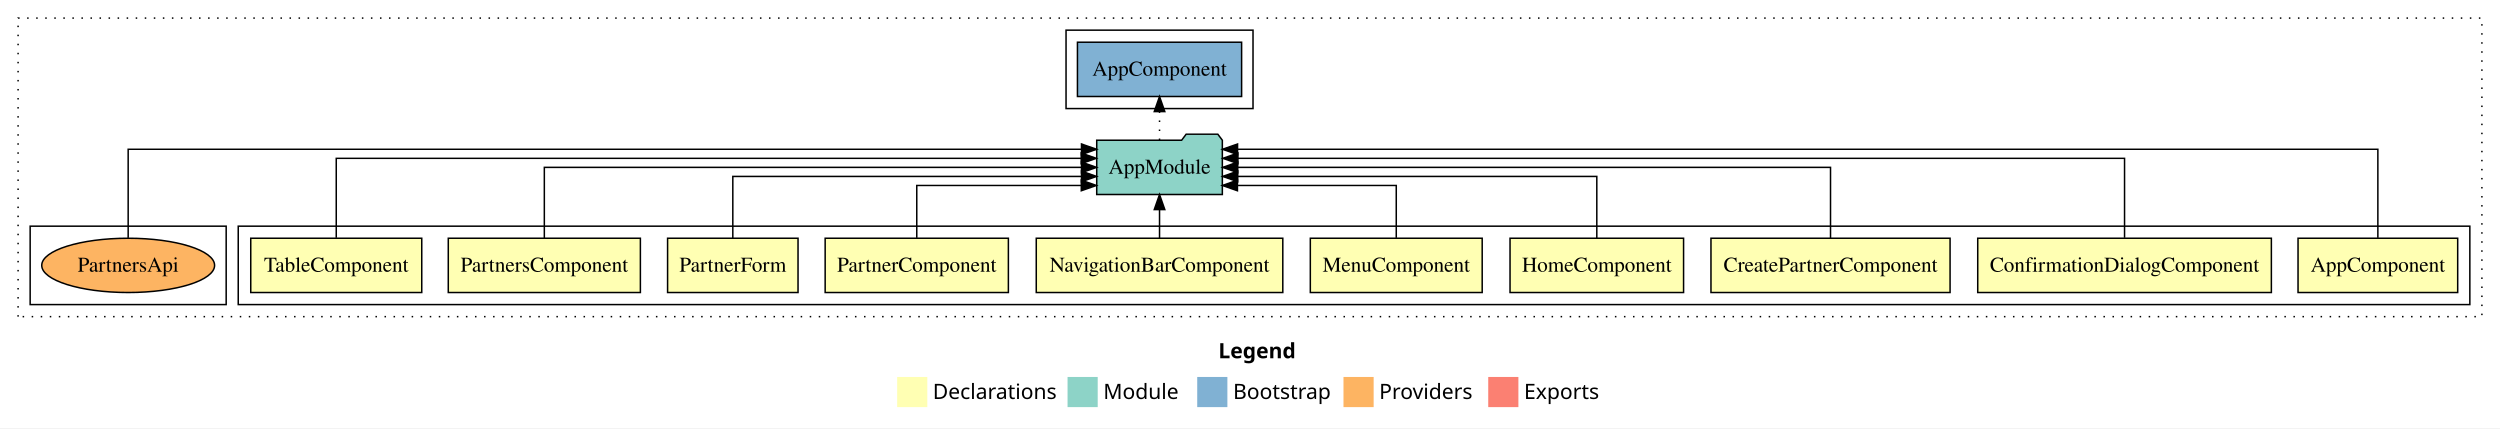
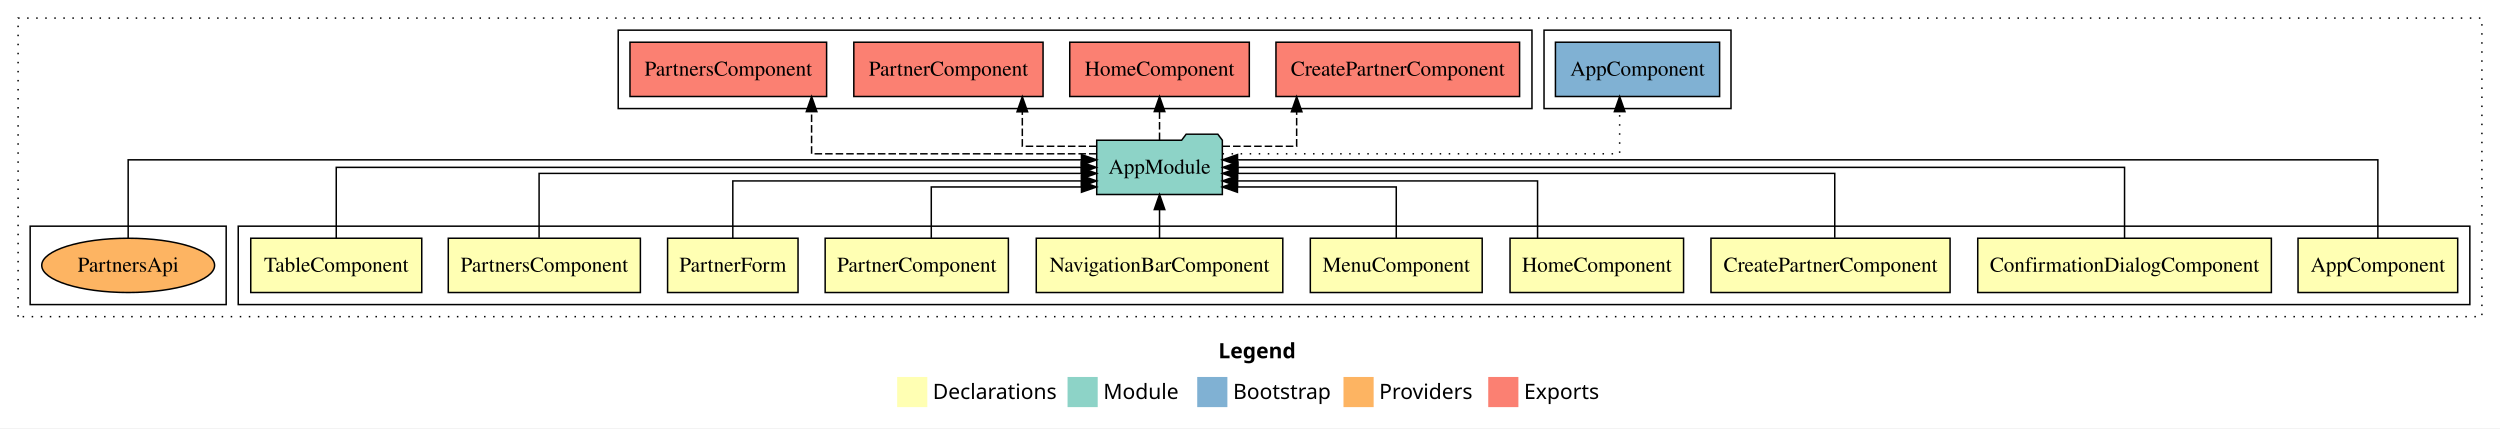
<svg xmlns="http://www.w3.org/2000/svg" width="1658pt" height="284pt" viewBox="0.00 0.00 1658.00 284.00">
  <g id="graph0" class="graph" transform="scale(1 1) rotate(0) translate(4 280)">
    <polygon fill="#ffffff" stroke="transparent" points="-4,4 -4,-280 1654,-280 1654,4 -4,4" />
    <text text-anchor="start" x="804.009" y="-42.4" font-family="sans-serif" font-weight="bold" font-size="14.00" fill="#000000">Legend</text>
    <polygon fill="#ffffb3" stroke="transparent" points="591,-10 591,-30 611,-30 611,-10 591,-10" />
    <text text-anchor="start" x="614.629" y="-15.4" font-family="sans-serif" font-size="14.00" fill="#000000">  Declarations</text>
    <polygon fill="#8dd3c7" stroke="transparent" points="704,-10 704,-30 724,-30 724,-10 704,-10" />
    <text text-anchor="start" x="727.725" y="-15.4" font-family="sans-serif" font-size="14.00" fill="#000000">  Module</text>
    <polygon fill="#80b1d3" stroke="transparent" points="790,-10 790,-30 810,-30 810,-10 790,-10" />
    <text text-anchor="start" x="813.781" y="-15.4" font-family="sans-serif" font-size="14.00" fill="#000000">  Bootstrap</text>
    <polygon fill="#fdb462" stroke="transparent" points="887,-10 887,-30 907,-30 907,-10 887,-10" />
    <text text-anchor="start" x="910.673" y="-15.4" font-family="sans-serif" font-size="14.00" fill="#000000">  Providers</text>
    <polygon fill="#fb8072" stroke="transparent" points="983,-10 983,-30 1003,-30 1003,-10 983,-10" />
    <text text-anchor="start" x="1006.726" y="-15.4" font-family="sans-serif" font-size="14.00" fill="#000000">  Exports</text>
    <g id="clust1" class="cluster">
      <polygon fill="none" stroke="#000000" stroke-dasharray="1,5" points="8,-70 8,-268 1642,-268 1642,-70 8,-70" />
    </g>
    <g id="clust2" class="cluster">
      <polygon fill="none" stroke="#000000" points="154,-78 154,-130 1634,-130 1634,-78 154,-78" />
    </g>
+     <g id="clust14" class="cluster">
+       <polygon fill="none" stroke="#000000" points="406,-208 406,-260 1012,-260 1012,-208 406,-208" />
+     </g>
    <g id="clust15" class="cluster">
-       <polygon fill="none" stroke="#000000" points="703,-208 703,-260 827,-260 827,-208 703,-208" />
+       <polygon fill="none" stroke="#000000" points="1020,-208 1020,-260 1144,-260 1144,-208 1020,-208" />
    </g>
    <g id="clust16" class="cluster">
      <polygon fill="none" stroke="#000000" points="16,-78 16,-130 146,-130 146,-78 16,-78" />
    </g>
    <g id="node1" class="node">
      <polygon fill="#ffffb3" stroke="#000000" points="1625.94,-122 1520.06,-122 1520.06,-86 1625.94,-86 1625.94,-122" />
      <text text-anchor="middle" x="1573" y="-99.8" font-family="Times,serif" font-size="14.00" fill="#000000">AppComponent</text>
    </g>
    <g id="node11" class="node">
      <polygon fill="#8dd3c7" stroke="#000000" points="806.657,-187 803.657,-191 782.657,-191 779.657,-187 723.343,-187 723.343,-151 806.657,-151 806.657,-187" />
      <text text-anchor="middle" x="765" y="-164.8" font-family="Times,serif" font-size="14.00" fill="#000000">AppModule</text>
    </g>
    <g id="edge1" class="edge">
-       <path fill="none" stroke="#000000" d="M1573,-122.248C1573,-145.018 1573,-181 1573,-181 1573,-181 816.74,-181 816.74,-181" />
-       <polygon fill="#000000" stroke="#000000" points="816.74,-177.5 806.74,-181 816.74,-184.5 816.74,-177.5" />
+       <path fill="none" stroke="#000000" d="M1573,-122.027C1573,-142.767 1573,-174 1573,-174 1573,-174 816.74,-174 816.74,-174" />
+       <polygon fill="#000000" stroke="#000000" points="816.74,-170.5 806.74,-174 816.74,-177.5 816.74,-170.5" />
    </g>
    <g id="node2" class="node">
      <polygon fill="#ffffb3" stroke="#000000" points="1502.37,-122 1307.63,-122 1307.63,-86 1502.37,-86 1502.37,-122" />
      <text text-anchor="middle" x="1405" y="-99.8" font-family="Times,serif" font-size="14.00" fill="#000000">ConfirmationDialogComponent</text>
    </g>
    <g id="edge2" class="edge">
-       <path fill="none" stroke="#000000" d="M1405,-122.284C1405,-143.321 1405,-175 1405,-175 1405,-175 816.992,-175 816.992,-175" />
-       <polygon fill="#000000" stroke="#000000" points="816.992,-171.5 806.992,-175 816.992,-178.5 816.992,-171.5" />
+       <path fill="none" stroke="#000000" d="M1405,-122.106C1405,-141.339 1405,-169 1405,-169 1405,-169 816.992,-169 816.992,-169" />
+       <polygon fill="#000000" stroke="#000000" points="816.992,-165.5 806.992,-169 816.992,-172.5 816.992,-165.5" />
    </g>
    <g id="node3" class="node">
      <polygon fill="#ffffb3" stroke="#000000" points="1289.288,-122 1130.712,-122 1130.712,-86 1289.288,-86 1289.288,-122" />
      <text text-anchor="middle" x="1210" y="-99.8" font-family="Times,serif" font-size="14.00" fill="#000000">CreatePartnerComponent</text>
    </g>
    <g id="edge3" class="edge">
-       <path fill="none" stroke="#000000" d="M1210,-122.106C1210,-141.339 1210,-169 1210,-169 1210,-169 816.865,-169 816.865,-169" />
-       <polygon fill="#000000" stroke="#000000" points="816.865,-165.5 806.865,-169 816.865,-172.5 816.865,-165.5" />
+       <path fill="none" stroke="#000000" d="M1212.807,-122.302C1212.807,-140.27 1212.807,-165 1212.807,-165 1212.807,-165 816.726,-165 816.726,-165" />
+       <polygon fill="#000000" stroke="#000000" points="816.726,-161.5 806.726,-165 816.726,-168.5 816.726,-161.5" />
    </g>
    <g id="node4" class="node">
      <polygon fill="#ffffb3" stroke="#000000" points="1112.545,-122 997.455,-122 997.455,-86 1112.545,-86 1112.545,-122" />
      <text text-anchor="middle" x="1055" y="-99.8" font-family="Times,serif" font-size="14.00" fill="#000000">HomeComponent</text>
    </g>
    <g id="edge4" class="edge">
-       <path fill="none" stroke="#000000" d="M1055,-122.022C1055,-139.373 1055,-163 1055,-163 1055,-163 816.859,-163 816.859,-163" />
-       <polygon fill="#000000" stroke="#000000" points="816.859,-159.5 806.859,-163 816.859,-166.5 816.859,-159.5" />
+       <path fill="none" stroke="#000000" d="M1015.712,-122.027C1015.712,-138.398 1015.712,-160 1015.712,-160 1015.712,-160 816.681,-160 816.681,-160" />
+       <polygon fill="#000000" stroke="#000000" points="816.682,-156.5 806.681,-160 816.681,-163.5 816.682,-156.5" />
    </g>
    <g id="node5" class="node">
      <polygon fill="#ffffb3" stroke="#000000" points="978.992,-122 865.008,-122 865.008,-86 978.992,-86 978.992,-122" />
      <text text-anchor="middle" x="922" y="-99.8" font-family="Times,serif" font-size="14.00" fill="#000000">MenuComponent</text>
    </g>
    <g id="edge5" class="edge">
-       <path fill="none" stroke="#000000" d="M922,-122.24C922,-137.571 922,-157 922,-157 922,-157 816.661,-157 816.661,-157" />
-       <polygon fill="#000000" stroke="#000000" points="816.661,-153.5 806.661,-157 816.661,-160.5 816.661,-153.5" />
+       <path fill="none" stroke="#000000" d="M922,-122.187C922,-137.182 922,-156 922,-156 922,-156 816.661,-156 816.661,-156" />
+       <polygon fill="#000000" stroke="#000000" points="816.661,-152.5 806.661,-156 816.661,-159.5 816.661,-152.5" />
    </g>
    <g id="node6" class="node">
      <polygon fill="#ffffb3" stroke="#000000" points="846.752,-122 683.248,-122 683.248,-86 846.752,-86 846.752,-122" />
      <text text-anchor="middle" x="765" y="-99.8" font-family="Times,serif" font-size="14.00" fill="#000000">NavigationBarComponent</text>
    </g>
    <g id="edge6" class="edge">
      <path fill="none" stroke="#000000" d="M765,-122.106C765,-122.106 765,-140.991 765,-140.991" />
      <polygon fill="#000000" stroke="#000000" points="761.5,-140.991 765,-150.991 768.5,-140.991 761.5,-140.991" />
    </g>
    <g id="node7" class="node">
      <polygon fill="#ffffb3" stroke="#000000" points="664.756,-122 543.244,-122 543.244,-86 664.756,-86 664.756,-122" />
      <text text-anchor="middle" x="604" y="-99.8" font-family="Times,serif" font-size="14.00" fill="#000000">PartnerComponent</text>
    </g>
    <g id="edge7" class="edge">
-       <path fill="none" stroke="#000000" d="M604,-122.24C604,-137.571 604,-157 604,-157 604,-157 713.119,-157 713.119,-157" />
-       <polygon fill="#000000" stroke="#000000" points="713.12,-160.5 723.119,-157 713.119,-153.5 713.12,-160.5" />
+       <path fill="none" stroke="#000000" d="M613.625,-122.187C613.625,-137.182 613.625,-156 613.625,-156 613.625,-156 713.235,-156 713.235,-156" />
+       <polygon fill="#000000" stroke="#000000" points="713.235,-159.5 723.235,-156 713.235,-152.5 713.235,-159.5" />
    </g>
    <g id="node8" class="node">
      <polygon fill="#ffffb3" stroke="#000000" points="525.258,-122 438.742,-122 438.742,-86 525.258,-86 525.258,-122" />
      <text text-anchor="middle" x="482" y="-99.8" font-family="Times,serif" font-size="14.00" fill="#000000">PartnerForm</text>
    </g>
    <g id="edge8" class="edge">
-       <path fill="none" stroke="#000000" d="M482,-122.022C482,-139.373 482,-163 482,-163 482,-163 713.242,-163 713.242,-163" />
-       <polygon fill="#000000" stroke="#000000" points="713.242,-166.5 723.242,-163 713.242,-159.5 713.242,-166.5" />
+       <path fill="none" stroke="#000000" d="M482,-122.027C482,-138.398 482,-160 482,-160 482,-160 713.242,-160 713.242,-160" />
+       <polygon fill="#000000" stroke="#000000" points="713.242,-163.5 723.242,-160 713.242,-156.5 713.242,-163.5" />
    </g>
    <g id="node9" class="node">
      <polygon fill="#ffffb3" stroke="#000000" points="420.701,-122 293.299,-122 293.299,-86 420.701,-86 420.701,-122" />
      <text text-anchor="middle" x="357" y="-99.8" font-family="Times,serif" font-size="14.00" fill="#000000">PartnersComponent</text>
    </g>
    <g id="edge9" class="edge">
-       <path fill="none" stroke="#000000" d="M357,-122.106C357,-141.339 357,-169 357,-169 357,-169 713.254,-169 713.254,-169" />
-       <polygon fill="#000000" stroke="#000000" points="713.254,-172.5 723.254,-169 713.254,-165.5 713.254,-172.5" />
+       <path fill="none" stroke="#000000" d="M353.525,-122.302C353.525,-140.27 353.525,-165 353.525,-165 353.525,-165 713.281,-165 713.281,-165" />
+       <polygon fill="#000000" stroke="#000000" points="713.281,-168.5 723.281,-165 713.281,-161.5 713.281,-168.5" />
    </g>
    <g id="node10" class="node">
      <polygon fill="#ffffb3" stroke="#000000" points="275.705,-122 162.295,-122 162.295,-86 275.705,-86 275.705,-122" />
      <text text-anchor="middle" x="219" y="-99.8" font-family="Times,serif" font-size="14.00" fill="#000000">TableComponent</text>
    </g>
    <g id="edge10" class="edge">
-       <path fill="none" stroke="#000000" d="M219,-122.284C219,-143.321 219,-175 219,-175 219,-175 713.063,-175 713.063,-175" />
-       <polygon fill="#000000" stroke="#000000" points="713.063,-178.5 723.063,-175 713.063,-171.5 713.063,-178.5" />
+       <path fill="none" stroke="#000000" d="M219,-122.106C219,-141.339 219,-169 219,-169 219,-169 713.063,-169 713.063,-169" />
+       <polygon fill="#000000" stroke="#000000" points="713.063,-172.5 723.063,-169 713.063,-165.5 713.063,-172.5" />
    </g>
    <g id="node12" class="node">
-       <polygon fill="#80b1d3" stroke="#000000" points="819.439,-252 710.561,-252 710.561,-216 819.439,-216 819.439,-252" />
-       <text text-anchor="middle" x="765" y="-229.8" font-family="Times,serif" font-size="14.00" fill="#000000">AppComponent </text>
+       <polygon fill="#fb8072" stroke="#000000" points="1003.788,-252 842.212,-252 842.212,-216 1003.788,-216 1003.788,-252" />
+       <text text-anchor="middle" x="923" y="-229.8" font-family="Times,serif" font-size="14.00" fill="#000000">CreatePartnerComponent </text>
    </g>
    <g id="edge11" class="edge">
-       <path fill="none" stroke="#000000" stroke-dasharray="1,5" d="M765,-187.106C765,-187.106 765,-205.991 765,-205.991" />
+       <path fill="none" stroke="#000000" stroke-dasharray="5,2" d="M806.744,-183C830.65,-183 855.94,-183 855.94,-183 855.94,-183 855.94,-205.876 855.94,-205.876" />
+       <polygon fill="#000000" stroke="#000000" points="852.44,-205.876 855.94,-215.876 859.44,-205.876 852.44,-205.876" />
+     </g>
+     <g id="node13" class="node">
+       <polygon fill="#fb8072" stroke="#000000" points="824.544,-252 705.456,-252 705.456,-216 824.544,-216 824.544,-252" />
+       <text text-anchor="middle" x="765" y="-229.8" font-family="Times,serif" font-size="14.00" fill="#000000">HomeComponent </text>
+     </g>
+     <g id="edge12" class="edge">
+       <path fill="none" stroke="#000000" stroke-dasharray="5,2" d="M765,-187.106C765,-187.106 765,-205.991 765,-205.991" />
      <polygon fill="#000000" stroke="#000000" points="761.5,-205.991 765,-215.991 768.5,-205.991 761.5,-205.991" />
    </g>
-     <g id="node13" class="node">
+     <g id="node14" class="node">
+       <polygon fill="#fb8072" stroke="#000000" points="687.756,-252 562.244,-252 562.244,-216 687.756,-216 687.756,-252" />
+       <text text-anchor="middle" x="625" y="-229.8" font-family="Times,serif" font-size="14.00" fill="#000000">PartnerComponent </text>
+     </g>
+     <g id="edge13" class="edge">
+       <path fill="none" stroke="#000000" stroke-dasharray="5,2" d="M723.229,-183C699.307,-183 674.001,-183 674.001,-183 674.001,-183 674.001,-205.876 674.001,-205.876" />
+       <polygon fill="#000000" stroke="#000000" points="670.501,-205.876 674.001,-215.876 677.501,-205.876 670.501,-205.876" />
+     </g>
+     <g id="node15" class="node">
+       <polygon fill="#fb8072" stroke="#000000" points="544.201,-252 413.799,-252 413.799,-216 544.201,-216 544.201,-252" />
+       <text text-anchor="middle" x="479" y="-229.8" font-family="Times,serif" font-size="14.00" fill="#000000">PartnersComponent </text>
+     </g>
+     <g id="edge14" class="edge">
+       <path fill="none" stroke="#000000" stroke-dasharray="5,2" d="M723.213,-178C656.717,-178 534.25,-178 534.25,-178 534.25,-178 534.25,-205.973 534.25,-205.973" />
+       <polygon fill="#000000" stroke="#000000" points="530.75,-205.973 534.25,-215.973 537.75,-205.973 530.75,-205.973" />
+     </g>
+     <g id="node16" class="node">
+       <polygon fill="#80b1d3" stroke="#000000" points="1136.439,-252 1027.561,-252 1027.561,-216 1136.439,-216 1136.439,-252" />
+       <text text-anchor="middle" x="1082" y="-229.8" font-family="Times,serif" font-size="14.00" fill="#000000">AppComponent </text>
+     </g>
+     <g id="edge15" class="edge">
+       <path fill="none" stroke="#000000" stroke-dasharray="1,5" d="M806.79,-178C890.363,-178 1070.151,-178 1070.151,-178 1070.151,-178 1070.151,-205.973 1070.151,-205.973" />
+       <polygon fill="#000000" stroke="#000000" points="1066.651,-205.973 1070.151,-215.973 1073.651,-205.973 1066.651,-205.973" />
+     </g>
+     <g id="node17" class="node">
      <ellipse fill="#fdb462" stroke="#000000" cx="81" cy="-104" rx="57.319" ry="18" />
      <text text-anchor="middle" x="81" y="-99.8" font-family="Times,serif" font-size="14.00" fill="#000000">PartnersApi</text>
    </g>
-     <g id="edge12" class="edge">
-       <path fill="none" stroke="#000000" d="M81,-122.248C81,-145.018 81,-181 81,-181 81,-181 713.242,-181 713.242,-181" />
-       <polygon fill="#000000" stroke="#000000" points="713.242,-184.5 723.242,-181 713.242,-177.5 713.242,-184.5" />
+     <g id="edge16" class="edge">
+       <path fill="none" stroke="#000000" d="M81,-122.027C81,-142.767 81,-174 81,-174 81,-174 713.242,-174 713.242,-174" />
+       <polygon fill="#000000" stroke="#000000" points="713.242,-177.5 723.242,-174 713.242,-170.5 713.242,-177.5" />
    </g>
  </g>
</svg>
